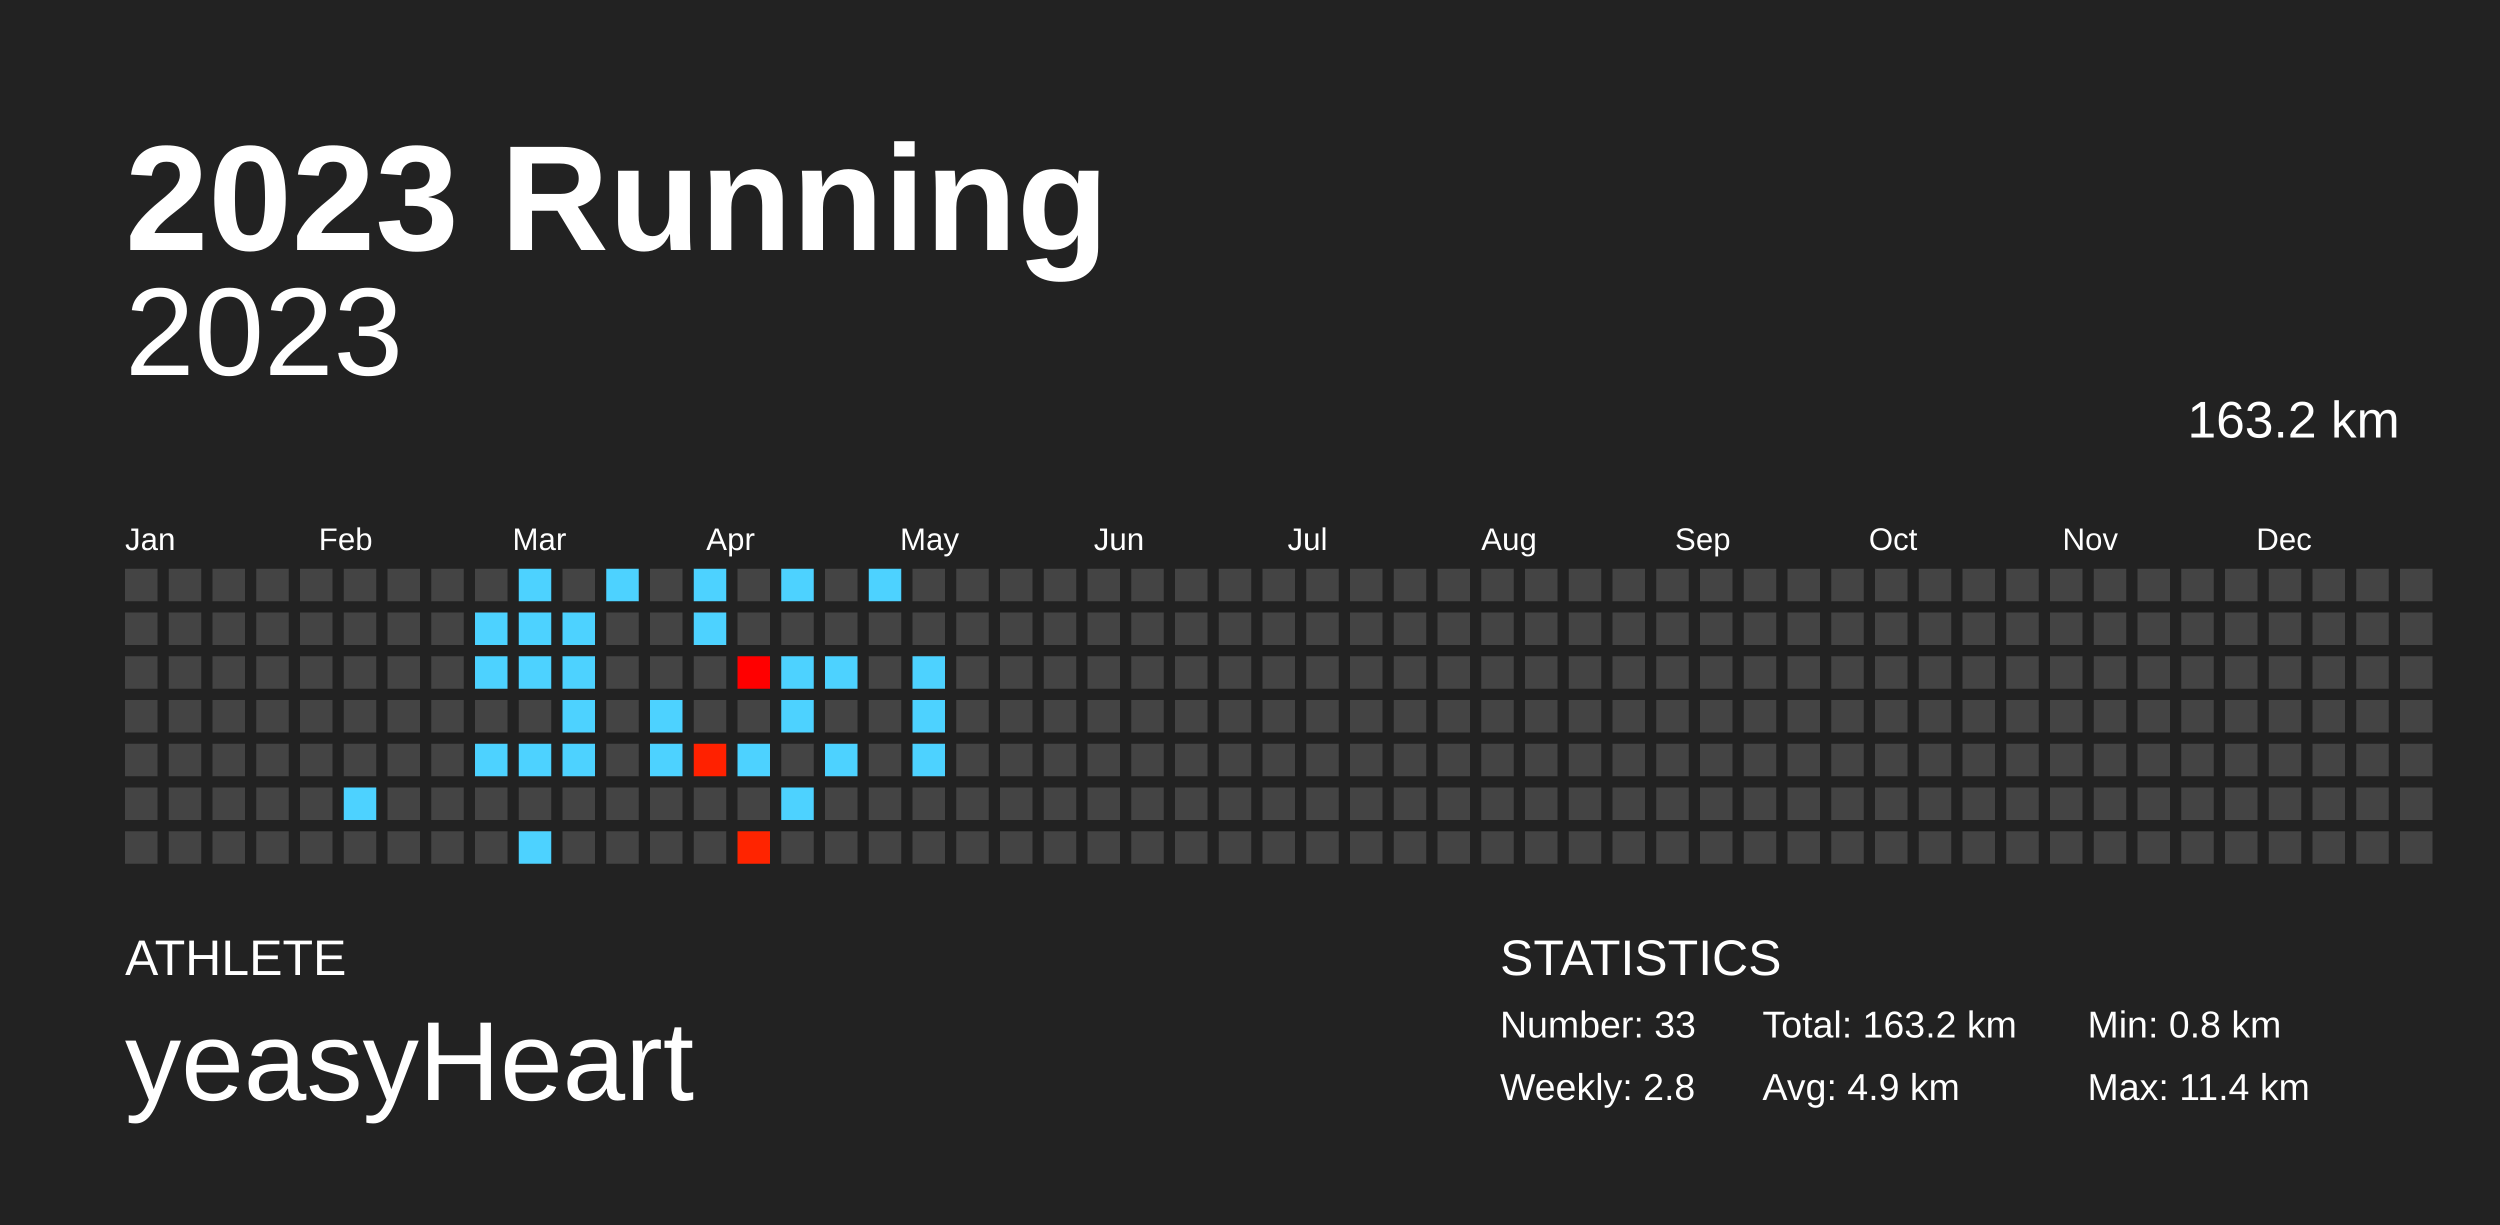
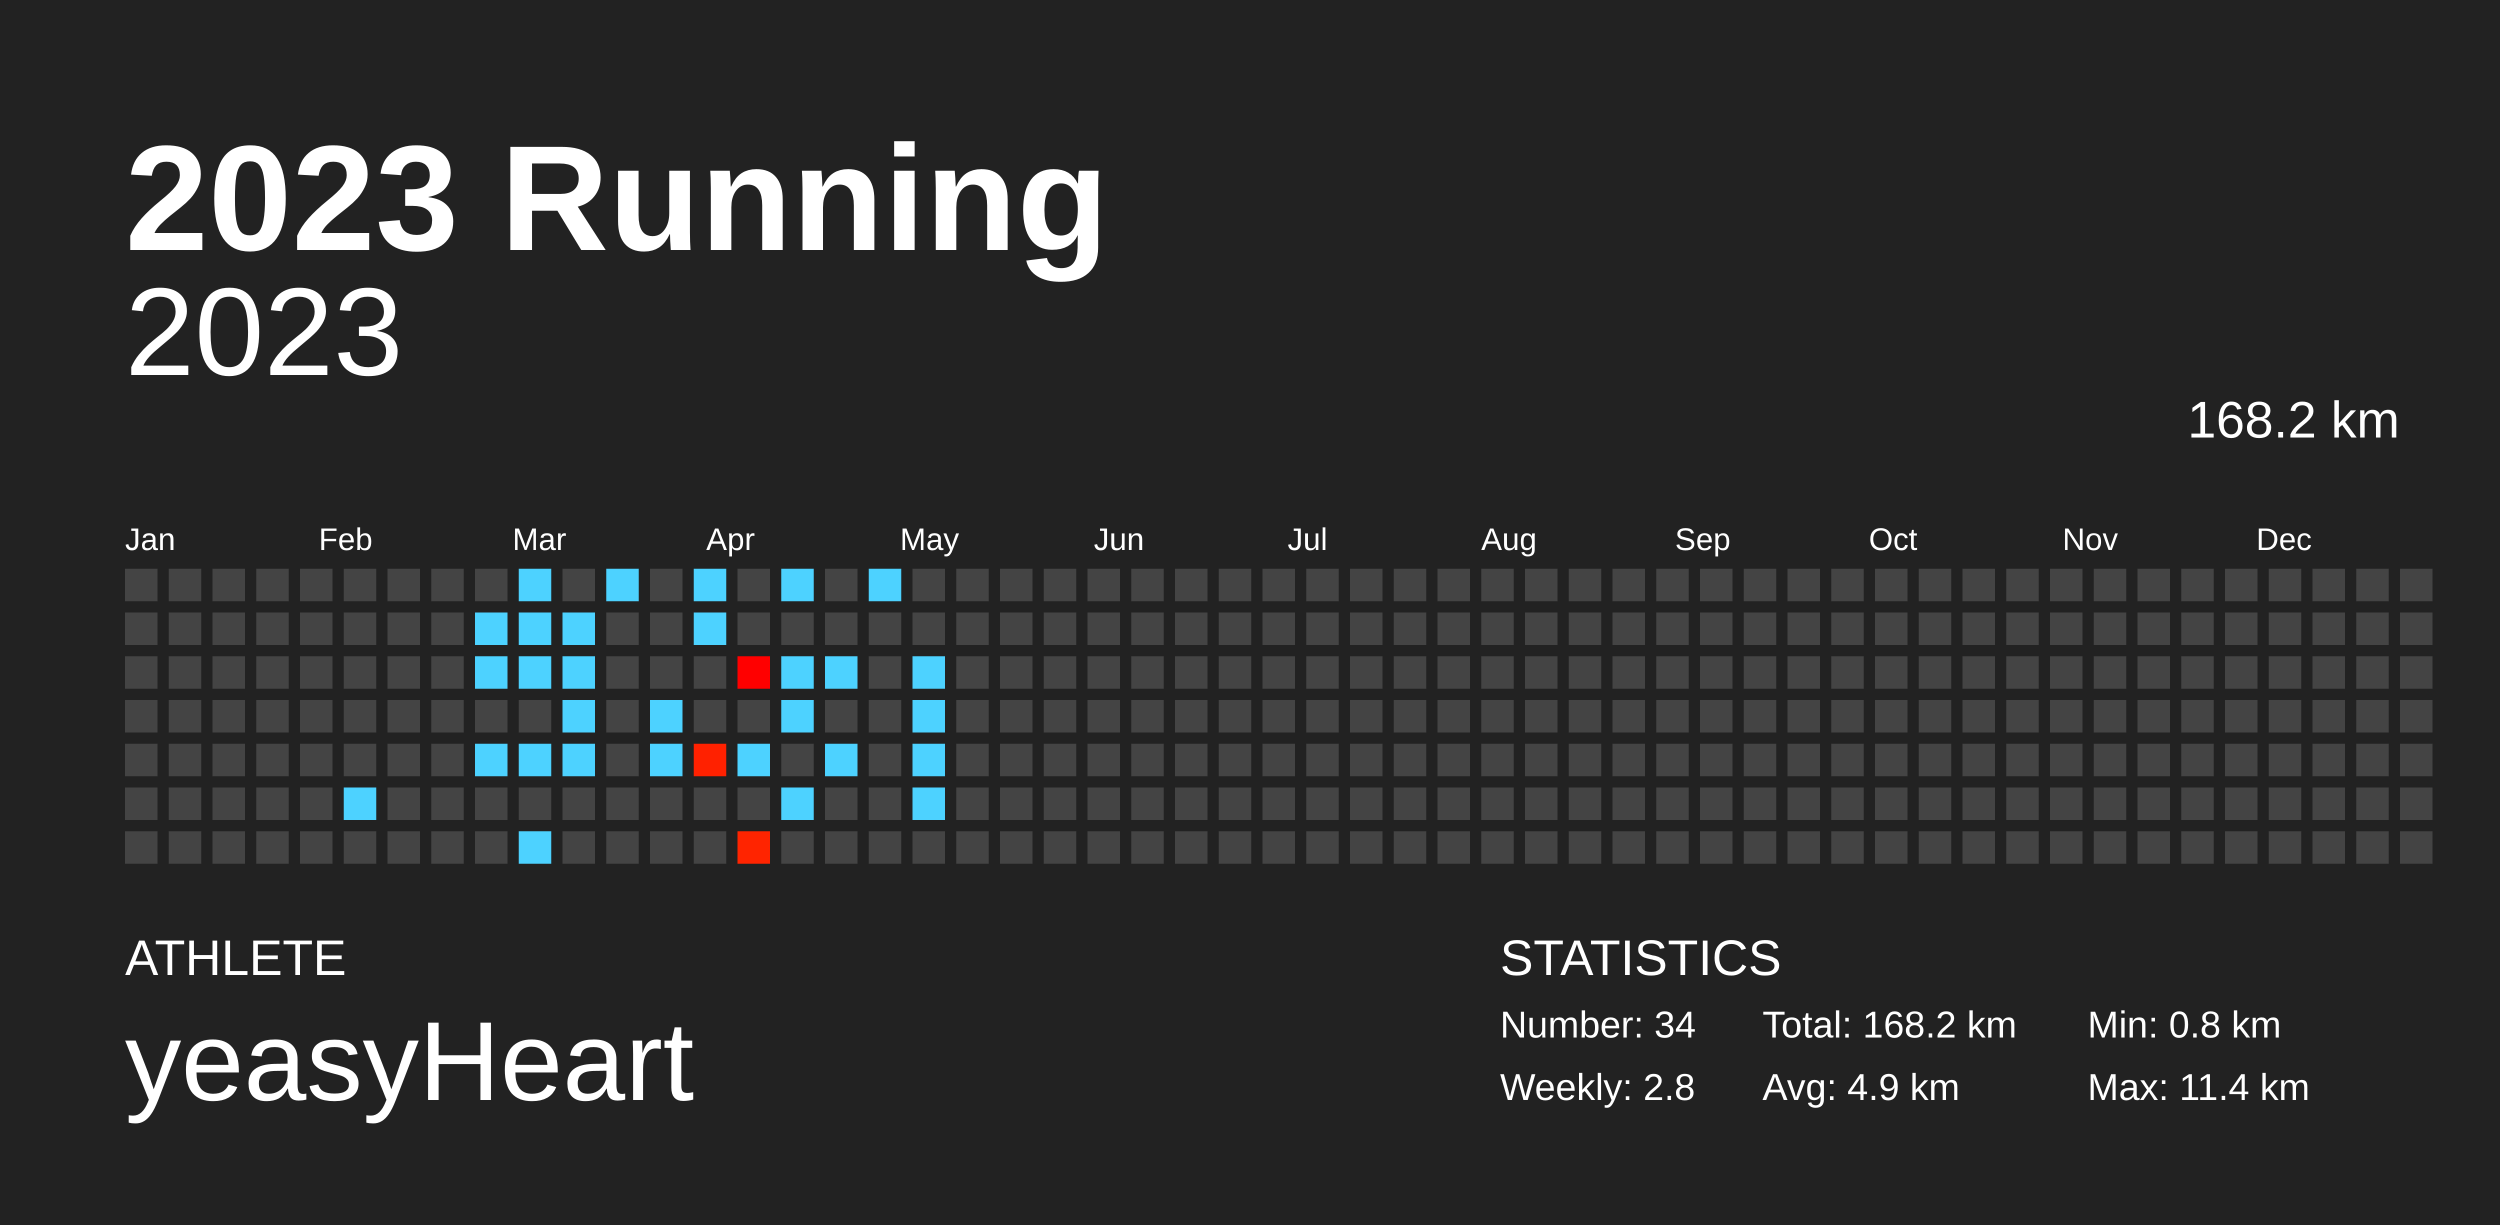
<svg xmlns="http://www.w3.org/2000/svg" baseProfile="full" height="98mm" version="1.1" viewBox="0,0,200,98" width="200mm">
  <defs />
  <rect fill="#222222" height="98" width="200" x="0" y="0" />
  <text fill="#FFFFFF" style="font-size:12px; font-family:Arial; font-weight:bold;" x="10" y="20">2023 Running</text>
  <text fill="#FFFFFF" style="font-size:4px; font-family:Arial" x="10" y="78">ATHLETE</text>
  <text fill="#FFFFFF" style="font-size:9px; font-family:Arial" x="10" y="88">yeasyHeart</text>
  <text fill="#FFFFFF" style="font-size:4px; font-family:Arial" x="120" y="78">STATISTICS</text>
-   <text fill="#FFFFFF" style="font-size:3px; font-family:Arial" x="120" y="83">Number: 33</text>
+   <text fill="#FFFFFF" style="font-size:3px; font-family:Arial" x="120" y="83">Number: 34</text>
  <text fill="#FFFFFF" style="font-size:3px; font-family:Arial" x="120" y="88">Weekly: 2.8</text>
-   <text fill="#FFFFFF" style="font-size:3px; font-family:Arial" x="141" y="83">Total: 163.2 km</text>
+   <text fill="#FFFFFF" style="font-size:3px; font-family:Arial" x="141" y="83">Total: 168.2 km</text>
  <text fill="#FFFFFF" style="font-size:3px; font-family:Arial" x="141" y="88">Avg: 4.9 km</text>
  <text fill="#FFFFFF" style="font-size:3px; font-family:Arial" x="167" y="83">Min: 0.8 km</text>
  <text fill="#FFFFFF" style="font-size:3px; font-family:Arial" x="167" y="88">Max: 11.4 km</text>
  <text alignment-baseline="hanging" fill="#FFFFFF" style="font-size:10.0px; font-family:Arial;" x="10" y="30">2023</text>
-   <text alignment-baseline="hanging" fill="#FFFFFF" style="font-size:4.125px; font-family:Arial;" x="175" y="35">163.2 km</text>
+   <text alignment-baseline="hanging" fill="#FFFFFF" style="font-size:4.125px; font-family:Arial;" x="175" y="35">168.2 km</text>
  <text fill="#FFFFFF" style="font-size:2.5px; font-family:Arial" x="10.0" y="44">Jan</text>
  <text fill="#FFFFFF" style="font-size:2.5px; font-family:Arial" x="25.5" y="44">Feb</text>
  <text fill="#FFFFFF" style="font-size:2.5px; font-family:Arial" x="41.0" y="44">Mar</text>
  <text fill="#FFFFFF" style="font-size:2.5px; font-family:Arial" x="56.5" y="44">Apr</text>
  <text fill="#FFFFFF" style="font-size:2.5px; font-family:Arial" x="72.0" y="44">May</text>
  <text fill="#FFFFFF" style="font-size:2.5px; font-family:Arial" x="87.5" y="44">Jun</text>
  <text fill="#FFFFFF" style="font-size:2.5px; font-family:Arial" x="103.0" y="44">Jul</text>
  <text fill="#FFFFFF" style="font-size:2.5px; font-family:Arial" x="118.5" y="44">Aug</text>
  <text fill="#FFFFFF" style="font-size:2.5px; font-family:Arial" x="134.0" y="44">Sep</text>
  <text fill="#FFFFFF" style="font-size:2.5px; font-family:Arial" x="149.5" y="44">Oct</text>
  <text fill="#FFFFFF" style="font-size:2.5px; font-family:Arial" x="165.0" y="44">Nov</text>
  <text fill="#FFFFFF" style="font-size:2.5px; font-family:Arial" x="180.5" y="44">Dec</text>
  <rect fill="#444444" height="2.6" width="2.6" x="10.0" y="45.5" />
  <rect fill="#444444" height="2.6" width="2.6" x="10.0" y="49.0" />
  <rect fill="#444444" height="2.6" width="2.6" x="10.0" y="52.5" />
  <rect fill="#444444" height="2.6" width="2.6" x="10.0" y="56.0" />
  <rect fill="#444444" height="2.6" width="2.6" x="10.0" y="59.5" />
  <rect fill="#444444" height="2.6" width="2.6" x="10.0" y="63.0" />
  <rect fill="#444444" height="2.6" width="2.6" x="10.0" y="66.5" />
  <rect fill="#444444" height="2.6" width="2.6" x="13.5" y="45.5" />
  <rect fill="#444444" height="2.6" width="2.6" x="13.5" y="49.0" />
  <rect fill="#444444" height="2.6" width="2.6" x="13.5" y="52.5" />
  <rect fill="#444444" height="2.6" width="2.6" x="13.5" y="56.0" />
  <rect fill="#444444" height="2.6" width="2.6" x="13.5" y="59.5" />
  <rect fill="#444444" height="2.6" width="2.6" x="13.5" y="63.0" />
  <rect fill="#444444" height="2.6" width="2.6" x="13.5" y="66.5" />
  <rect fill="#444444" height="2.6" width="2.6" x="17.0" y="45.5" />
  <rect fill="#444444" height="2.6" width="2.6" x="17.0" y="49.0" />
  <rect fill="#444444" height="2.6" width="2.6" x="17.0" y="52.5" />
  <rect fill="#444444" height="2.6" width="2.6" x="17.0" y="56.0" />
  <rect fill="#444444" height="2.6" width="2.6" x="17.0" y="59.5" />
  <rect fill="#444444" height="2.6" width="2.6" x="17.0" y="63.0" />
  <rect fill="#444444" height="2.6" width="2.6" x="17.0" y="66.5" />
  <rect fill="#444444" height="2.6" width="2.6" x="20.5" y="45.5" />
  <rect fill="#444444" height="2.6" width="2.6" x="20.5" y="49.0" />
  <rect fill="#444444" height="2.6" width="2.6" x="20.5" y="52.5" />
  <rect fill="#444444" height="2.6" width="2.6" x="20.5" y="56.0" />
  <rect fill="#444444" height="2.6" width="2.6" x="20.5" y="59.5" />
  <rect fill="#444444" height="2.6" width="2.6" x="20.5" y="63.0" />
  <rect fill="#444444" height="2.6" width="2.6" x="20.5" y="66.5" />
  <rect fill="#444444" height="2.6" width="2.6" x="24.0" y="45.5" />
  <rect fill="#444444" height="2.6" width="2.6" x="24.0" y="49.0" />
  <rect fill="#444444" height="2.6" width="2.6" x="24.0" y="52.5" />
  <rect fill="#444444" height="2.6" width="2.6" x="24.0" y="56.0" />
  <rect fill="#444444" height="2.6" width="2.6" x="24.0" y="59.5" />
  <rect fill="#444444" height="2.6" width="2.6" x="24.0" y="63.0" />
  <rect fill="#444444" height="2.6" width="2.6" x="24.0" y="66.5" />
  <rect fill="#444444" height="2.6" width="2.6" x="27.5" y="45.5" />
  <rect fill="#444444" height="2.6" width="2.6" x="27.5" y="49.0" />
  <rect fill="#444444" height="2.6" width="2.6" x="27.5" y="52.5" />
  <rect fill="#444444" height="2.6" width="2.6" x="27.5" y="56.0" />
  <rect fill="#444444" height="2.6" width="2.6" x="27.5" y="59.5" />
  <rect fill="#4dd2ff" height="2.6" width="2.6" x="27.5" y="63.0" />
  <rect fill="#444444" height="2.6" width="2.6" x="27.5" y="66.5" />
  <rect fill="#444444" height="2.6" width="2.6" x="31.0" y="45.5" />
  <rect fill="#444444" height="2.6" width="2.6" x="31.0" y="49.0" />
  <rect fill="#444444" height="2.6" width="2.6" x="31.0" y="52.5" />
  <rect fill="#444444" height="2.6" width="2.6" x="31.0" y="56.0" />
  <rect fill="#444444" height="2.6" width="2.6" x="31.0" y="59.5" />
  <rect fill="#444444" height="2.6" width="2.6" x="31.0" y="63.0" />
  <rect fill="#444444" height="2.6" width="2.6" x="31.0" y="66.5" />
  <rect fill="#444444" height="2.6" width="2.6" x="34.5" y="45.5" />
  <rect fill="#444444" height="2.6" width="2.6" x="34.5" y="49.0" />
  <rect fill="#444444" height="2.6" width="2.6" x="34.5" y="52.5" />
  <rect fill="#444444" height="2.6" width="2.6" x="34.5" y="56.0" />
  <rect fill="#444444" height="2.6" width="2.6" x="34.5" y="59.5" />
  <rect fill="#444444" height="2.6" width="2.6" x="34.5" y="63.0" />
  <rect fill="#444444" height="2.6" width="2.6" x="34.5" y="66.5" />
  <rect fill="#444444" height="2.6" width="2.6" x="38.0" y="45.5" />
  <rect fill="#4dd2ff" height="2.6" width="2.6" x="38.0" y="49.0" />
  <rect fill="#4dd2ff" height="2.6" width="2.6" x="38.0" y="52.5" />
  <rect fill="#444444" height="2.6" width="2.6" x="38.0" y="56.0" />
  <rect fill="#4dd2ff" height="2.6" width="2.6" x="38.0" y="59.5" />
  <rect fill="#444444" height="2.6" width="2.6" x="38.0" y="63.0" />
  <rect fill="#444444" height="2.6" width="2.6" x="38.0" y="66.5" />
  <rect fill="#4dd2ff" height="2.6" width="2.6" x="41.5" y="45.5" />
  <rect fill="#4dd2ff" height="2.6" width="2.6" x="41.5" y="49.0" />
  <rect fill="#4dd2ff" height="2.6" width="2.6" x="41.5" y="52.5" />
  <rect fill="#444444" height="2.6" width="2.6" x="41.5" y="56.0" />
  <rect fill="#4dd2ff" height="2.6" width="2.6" x="41.5" y="59.5" />
  <rect fill="#444444" height="2.6" width="2.6" x="41.5" y="63.0" />
  <rect fill="#4dd2ff" height="2.6" width="2.6" x="41.5" y="66.5" />
  <rect fill="#444444" height="2.6" width="2.6" x="45.0" y="45.5" />
  <rect fill="#4dd2ff" height="2.6" width="2.6" x="45.0" y="49.0" />
  <rect fill="#4dd2ff" height="2.6" width="2.6" x="45.0" y="52.5" />
  <rect fill="#4dd2ff" height="2.6" width="2.6" x="45.0" y="56.0" />
  <rect fill="#4dd2ff" height="2.6" width="2.6" x="45.0" y="59.5" />
  <rect fill="#444444" height="2.6" width="2.6" x="45.0" y="63.0" />
  <rect fill="#444444" height="2.6" width="2.6" x="45.0" y="66.5" />
  <rect fill="#4dd2ff" height="2.6" width="2.6" x="48.5" y="45.5" />
  <rect fill="#444444" height="2.6" width="2.6" x="48.5" y="49.0" />
  <rect fill="#444444" height="2.6" width="2.6" x="48.5" y="52.5" />
  <rect fill="#444444" height="2.6" width="2.6" x="48.5" y="56.0" />
  <rect fill="#444444" height="2.6" width="2.6" x="48.5" y="59.5" />
  <rect fill="#444444" height="2.6" width="2.6" x="48.5" y="63.0" />
  <rect fill="#444444" height="2.6" width="2.6" x="48.5" y="66.5" />
  <rect fill="#444444" height="2.6" width="2.6" x="52.0" y="45.5" />
  <rect fill="#444444" height="2.6" width="2.6" x="52.0" y="49.0" />
  <rect fill="#444444" height="2.6" width="2.6" x="52.0" y="52.5" />
  <rect fill="#4dd2ff" height="2.6" width="2.6" x="52.0" y="56.0" />
  <rect fill="#4dd2ff" height="2.6" width="2.6" x="52.0" y="59.5" />
  <rect fill="#444444" height="2.6" width="2.6" x="52.0" y="63.0" />
  <rect fill="#444444" height="2.6" width="2.6" x="52.0" y="66.5" />
  <rect fill="#4dd2ff" height="2.6" width="2.6" x="55.5" y="45.5" />
  <rect fill="#4dd2ff" height="2.6" width="2.6" x="55.5" y="49.0" />
  <rect fill="#444444" height="2.6" width="2.6" x="55.5" y="52.5" />
  <rect fill="#444444" height="2.6" width="2.6" x="55.5" y="56.0" />
  <rect fill="#ff2100" height="2.6" width="2.6" x="55.5" y="59.5" />
  <rect fill="#444444" height="2.6" width="2.6" x="55.5" y="63.0" />
  <rect fill="#444444" height="2.6" width="2.6" x="55.5" y="66.5" />
  <rect fill="#444444" height="2.6" width="2.6" x="59.0" y="45.5" />
  <rect fill="#444444" height="2.6" width="2.6" x="59.0" y="49.0" />
  <rect fill="#ff0000" height="2.6" width="2.6" x="59.0" y="52.5" />
  <rect fill="#444444" height="2.6" width="2.6" x="59.0" y="56.0" />
  <rect fill="#4dd2ff" height="2.6" width="2.6" x="59.0" y="59.5" />
  <rect fill="#444444" height="2.6" width="2.6" x="59.0" y="63.0" />
  <rect fill="#ff2400" height="2.6" width="2.6" x="59.0" y="66.5" />
  <rect fill="#4dd2ff" height="2.6" width="2.6" x="62.5" y="45.5" />
  <rect fill="#444444" height="2.6" width="2.6" x="62.5" y="49.0" />
  <rect fill="#4dd2ff" height="2.6" width="2.6" x="62.5" y="52.5" />
  <rect fill="#4dd2ff" height="2.6" width="2.6" x="62.5" y="56.0" />
  <rect fill="#444444" height="2.6" width="2.6" x="62.5" y="59.5" />
  <rect fill="#4dd2ff" height="2.6" width="2.6" x="62.5" y="63.0" />
  <rect fill="#444444" height="2.6" width="2.6" x="62.5" y="66.5" />
  <rect fill="#444444" height="2.6" width="2.6" x="66.0" y="45.5" />
  <rect fill="#444444" height="2.6" width="2.6" x="66.0" y="49.0" />
  <rect fill="#4dd2ff" height="2.6" width="2.6" x="66.0" y="52.5" />
  <rect fill="#444444" height="2.6" width="2.6" x="66.0" y="56.0" />
  <rect fill="#4dd2ff" height="2.6" width="2.6" x="66.0" y="59.5" />
  <rect fill="#444444" height="2.6" width="2.6" x="66.0" y="63.0" />
  <rect fill="#444444" height="2.6" width="2.6" x="66.0" y="66.5" />
  <rect fill="#4dd2ff" height="2.6" width="2.6" x="69.5" y="45.5" />
  <rect fill="#444444" height="2.6" width="2.6" x="69.5" y="49.0" />
  <rect fill="#444444" height="2.6" width="2.6" x="69.5" y="52.5" />
  <rect fill="#444444" height="2.6" width="2.6" x="69.5" y="56.0" />
  <rect fill="#444444" height="2.6" width="2.6" x="69.5" y="59.5" />
  <rect fill="#444444" height="2.6" width="2.6" x="69.5" y="63.0" />
  <rect fill="#444444" height="2.6" width="2.6" x="69.5" y="66.5" />
  <rect fill="#444444" height="2.6" width="2.6" x="73.0" y="45.5" />
  <rect fill="#444444" height="2.6" width="2.6" x="73.0" y="49.0" />
  <rect fill="#4dd2ff" height="2.6" width="2.6" x="73.0" y="52.5" />
  <rect fill="#4dd2ff" height="2.6" width="2.6" x="73.0" y="56.0" />
  <rect fill="#4dd2ff" height="2.6" width="2.6" x="73.0" y="59.5" />
-   <rect fill="#444444" height="2.6" width="2.6" x="73.0" y="63.0" />
+   <rect fill="#4dd2ff" height="2.6" width="2.6" x="73.0" y="63.0" />
  <rect fill="#444444" height="2.6" width="2.6" x="73.0" y="66.5" />
  <rect fill="#444444" height="2.6" width="2.6" x="76.5" y="45.5" />
  <rect fill="#444444" height="2.6" width="2.6" x="76.5" y="49.0" />
  <rect fill="#444444" height="2.6" width="2.6" x="76.5" y="52.5" />
  <rect fill="#444444" height="2.6" width="2.6" x="76.5" y="56.0" />
  <rect fill="#444444" height="2.6" width="2.6" x="76.5" y="59.5" />
  <rect fill="#444444" height="2.6" width="2.6" x="76.5" y="63.0" />
  <rect fill="#444444" height="2.6" width="2.6" x="76.5" y="66.5" />
  <rect fill="#444444" height="2.6" width="2.6" x="80.0" y="45.5" />
  <rect fill="#444444" height="2.6" width="2.6" x="80.0" y="49.0" />
  <rect fill="#444444" height="2.6" width="2.6" x="80.0" y="52.5" />
  <rect fill="#444444" height="2.6" width="2.6" x="80.0" y="56.0" />
  <rect fill="#444444" height="2.6" width="2.6" x="80.0" y="59.5" />
  <rect fill="#444444" height="2.6" width="2.6" x="80.0" y="63.0" />
  <rect fill="#444444" height="2.6" width="2.6" x="80.0" y="66.5" />
  <rect fill="#444444" height="2.6" width="2.6" x="83.5" y="45.5" />
  <rect fill="#444444" height="2.6" width="2.6" x="83.5" y="49.0" />
  <rect fill="#444444" height="2.6" width="2.6" x="83.5" y="52.5" />
  <rect fill="#444444" height="2.6" width="2.6" x="83.5" y="56.0" />
  <rect fill="#444444" height="2.6" width="2.6" x="83.5" y="59.5" />
  <rect fill="#444444" height="2.6" width="2.6" x="83.5" y="63.0" />
  <rect fill="#444444" height="2.6" width="2.6" x="83.5" y="66.5" />
  <rect fill="#444444" height="2.6" width="2.6" x="87.0" y="45.5" />
  <rect fill="#444444" height="2.6" width="2.6" x="87.0" y="49.0" />
  <rect fill="#444444" height="2.6" width="2.6" x="87.0" y="52.5" />
  <rect fill="#444444" height="2.6" width="2.6" x="87.0" y="56.0" />
  <rect fill="#444444" height="2.6" width="2.6" x="87.0" y="59.5" />
  <rect fill="#444444" height="2.6" width="2.6" x="87.0" y="63.0" />
  <rect fill="#444444" height="2.6" width="2.6" x="87.0" y="66.5" />
  <rect fill="#444444" height="2.6" width="2.6" x="90.5" y="45.5" />
  <rect fill="#444444" height="2.6" width="2.6" x="90.5" y="49.0" />
  <rect fill="#444444" height="2.6" width="2.6" x="90.5" y="52.5" />
  <rect fill="#444444" height="2.6" width="2.6" x="90.5" y="56.0" />
  <rect fill="#444444" height="2.6" width="2.6" x="90.5" y="59.5" />
  <rect fill="#444444" height="2.6" width="2.6" x="90.5" y="63.0" />
  <rect fill="#444444" height="2.6" width="2.6" x="90.5" y="66.5" />
  <rect fill="#444444" height="2.6" width="2.6" x="94.0" y="45.5" />
  <rect fill="#444444" height="2.6" width="2.6" x="94.0" y="49.0" />
  <rect fill="#444444" height="2.6" width="2.6" x="94.0" y="52.5" />
  <rect fill="#444444" height="2.6" width="2.6" x="94.0" y="56.0" />
  <rect fill="#444444" height="2.6" width="2.6" x="94.0" y="59.5" />
  <rect fill="#444444" height="2.6" width="2.6" x="94.0" y="63.0" />
  <rect fill="#444444" height="2.6" width="2.6" x="94.0" y="66.5" />
  <rect fill="#444444" height="2.6" width="2.6" x="97.5" y="45.5" />
  <rect fill="#444444" height="2.6" width="2.6" x="97.5" y="49.0" />
  <rect fill="#444444" height="2.6" width="2.6" x="97.5" y="52.5" />
  <rect fill="#444444" height="2.6" width="2.6" x="97.5" y="56.0" />
  <rect fill="#444444" height="2.6" width="2.6" x="97.5" y="59.5" />
  <rect fill="#444444" height="2.6" width="2.6" x="97.5" y="63.0" />
  <rect fill="#444444" height="2.6" width="2.6" x="97.5" y="66.5" />
  <rect fill="#444444" height="2.6" width="2.6" x="101.0" y="45.5" />
  <rect fill="#444444" height="2.6" width="2.6" x="101.0" y="49.0" />
  <rect fill="#444444" height="2.6" width="2.6" x="101.0" y="52.5" />
  <rect fill="#444444" height="2.6" width="2.6" x="101.0" y="56.0" />
  <rect fill="#444444" height="2.6" width="2.6" x="101.0" y="59.5" />
  <rect fill="#444444" height="2.6" width="2.6" x="101.0" y="63.0" />
  <rect fill="#444444" height="2.6" width="2.6" x="101.0" y="66.5" />
  <rect fill="#444444" height="2.6" width="2.6" x="104.5" y="45.5" />
  <rect fill="#444444" height="2.6" width="2.6" x="104.5" y="49.0" />
  <rect fill="#444444" height="2.6" width="2.6" x="104.5" y="52.5" />
  <rect fill="#444444" height="2.6" width="2.6" x="104.5" y="56.0" />
  <rect fill="#444444" height="2.6" width="2.6" x="104.5" y="59.5" />
  <rect fill="#444444" height="2.6" width="2.6" x="104.5" y="63.0" />
  <rect fill="#444444" height="2.6" width="2.6" x="104.5" y="66.5" />
  <rect fill="#444444" height="2.6" width="2.6" x="108.0" y="45.5" />
  <rect fill="#444444" height="2.6" width="2.6" x="108.0" y="49.0" />
  <rect fill="#444444" height="2.6" width="2.6" x="108.0" y="52.5" />
  <rect fill="#444444" height="2.6" width="2.6" x="108.0" y="56.0" />
  <rect fill="#444444" height="2.6" width="2.6" x="108.0" y="59.5" />
  <rect fill="#444444" height="2.6" width="2.6" x="108.0" y="63.0" />
  <rect fill="#444444" height="2.6" width="2.6" x="108.0" y="66.5" />
  <rect fill="#444444" height="2.6" width="2.6" x="111.5" y="45.5" />
  <rect fill="#444444" height="2.6" width="2.6" x="111.5" y="49.0" />
  <rect fill="#444444" height="2.6" width="2.6" x="111.5" y="52.5" />
  <rect fill="#444444" height="2.6" width="2.6" x="111.5" y="56.0" />
  <rect fill="#444444" height="2.6" width="2.6" x="111.5" y="59.5" />
  <rect fill="#444444" height="2.6" width="2.6" x="111.5" y="63.0" />
  <rect fill="#444444" height="2.6" width="2.6" x="111.5" y="66.5" />
  <rect fill="#444444" height="2.6" width="2.6" x="115.0" y="45.5" />
  <rect fill="#444444" height="2.6" width="2.6" x="115.0" y="49.0" />
  <rect fill="#444444" height="2.6" width="2.6" x="115.0" y="52.5" />
  <rect fill="#444444" height="2.6" width="2.6" x="115.0" y="56.0" />
  <rect fill="#444444" height="2.6" width="2.6" x="115.0" y="59.5" />
  <rect fill="#444444" height="2.6" width="2.6" x="115.0" y="63.0" />
  <rect fill="#444444" height="2.6" width="2.6" x="115.0" y="66.5" />
  <rect fill="#444444" height="2.6" width="2.6" x="118.5" y="45.5" />
  <rect fill="#444444" height="2.6" width="2.6" x="118.5" y="49.0" />
  <rect fill="#444444" height="2.6" width="2.6" x="118.5" y="52.5" />
  <rect fill="#444444" height="2.6" width="2.6" x="118.5" y="56.0" />
  <rect fill="#444444" height="2.6" width="2.6" x="118.5" y="59.5" />
  <rect fill="#444444" height="2.6" width="2.6" x="118.5" y="63.0" />
  <rect fill="#444444" height="2.6" width="2.6" x="118.5" y="66.5" />
  <rect fill="#444444" height="2.6" width="2.6" x="122.0" y="45.5" />
  <rect fill="#444444" height="2.6" width="2.6" x="122.0" y="49.0" />
  <rect fill="#444444" height="2.6" width="2.6" x="122.0" y="52.5" />
  <rect fill="#444444" height="2.6" width="2.6" x="122.0" y="56.0" />
  <rect fill="#444444" height="2.6" width="2.6" x="122.0" y="59.5" />
  <rect fill="#444444" height="2.6" width="2.6" x="122.0" y="63.0" />
  <rect fill="#444444" height="2.6" width="2.6" x="122.0" y="66.5" />
  <rect fill="#444444" height="2.6" width="2.6" x="125.5" y="45.5" />
  <rect fill="#444444" height="2.6" width="2.6" x="125.5" y="49.0" />
  <rect fill="#444444" height="2.6" width="2.6" x="125.5" y="52.5" />
  <rect fill="#444444" height="2.6" width="2.6" x="125.5" y="56.0" />
  <rect fill="#444444" height="2.6" width="2.6" x="125.5" y="59.5" />
  <rect fill="#444444" height="2.6" width="2.6" x="125.5" y="63.0" />
  <rect fill="#444444" height="2.6" width="2.6" x="125.5" y="66.5" />
  <rect fill="#444444" height="2.6" width="2.6" x="129.0" y="45.5" />
  <rect fill="#444444" height="2.6" width="2.6" x="129.0" y="49.0" />
  <rect fill="#444444" height="2.6" width="2.6" x="129.0" y="52.5" />
  <rect fill="#444444" height="2.6" width="2.6" x="129.0" y="56.0" />
  <rect fill="#444444" height="2.6" width="2.6" x="129.0" y="59.5" />
  <rect fill="#444444" height="2.6" width="2.6" x="129.0" y="63.0" />
  <rect fill="#444444" height="2.6" width="2.6" x="129.0" y="66.5" />
  <rect fill="#444444" height="2.6" width="2.6" x="132.5" y="45.5" />
  <rect fill="#444444" height="2.6" width="2.6" x="132.5" y="49.0" />
  <rect fill="#444444" height="2.6" width="2.6" x="132.5" y="52.5" />
  <rect fill="#444444" height="2.6" width="2.6" x="132.5" y="56.0" />
  <rect fill="#444444" height="2.6" width="2.6" x="132.5" y="59.5" />
  <rect fill="#444444" height="2.6" width="2.6" x="132.5" y="63.0" />
  <rect fill="#444444" height="2.6" width="2.6" x="132.5" y="66.5" />
  <rect fill="#444444" height="2.6" width="2.6" x="136.0" y="45.5" />
  <rect fill="#444444" height="2.6" width="2.6" x="136.0" y="49.0" />
  <rect fill="#444444" height="2.6" width="2.6" x="136.0" y="52.5" />
  <rect fill="#444444" height="2.6" width="2.6" x="136.0" y="56.0" />
  <rect fill="#444444" height="2.6" width="2.6" x="136.0" y="59.5" />
  <rect fill="#444444" height="2.6" width="2.6" x="136.0" y="63.0" />
  <rect fill="#444444" height="2.6" width="2.6" x="136.0" y="66.5" />
  <rect fill="#444444" height="2.6" width="2.6" x="139.5" y="45.5" />
  <rect fill="#444444" height="2.6" width="2.6" x="139.5" y="49.0" />
  <rect fill="#444444" height="2.6" width="2.6" x="139.5" y="52.5" />
  <rect fill="#444444" height="2.6" width="2.6" x="139.5" y="56.0" />
  <rect fill="#444444" height="2.6" width="2.6" x="139.5" y="59.5" />
  <rect fill="#444444" height="2.6" width="2.6" x="139.5" y="63.0" />
  <rect fill="#444444" height="2.6" width="2.6" x="139.5" y="66.5" />
  <rect fill="#444444" height="2.6" width="2.6" x="143.0" y="45.5" />
  <rect fill="#444444" height="2.6" width="2.6" x="143.0" y="49.0" />
  <rect fill="#444444" height="2.6" width="2.6" x="143.0" y="52.5" />
  <rect fill="#444444" height="2.6" width="2.6" x="143.0" y="56.0" />
  <rect fill="#444444" height="2.6" width="2.6" x="143.0" y="59.5" />
  <rect fill="#444444" height="2.6" width="2.6" x="143.0" y="63.0" />
  <rect fill="#444444" height="2.6" width="2.6" x="143.0" y="66.5" />
  <rect fill="#444444" height="2.6" width="2.6" x="146.5" y="45.5" />
  <rect fill="#444444" height="2.6" width="2.6" x="146.5" y="49.0" />
  <rect fill="#444444" height="2.6" width="2.6" x="146.5" y="52.5" />
  <rect fill="#444444" height="2.6" width="2.6" x="146.5" y="56.0" />
  <rect fill="#444444" height="2.6" width="2.6" x="146.5" y="59.5" />
  <rect fill="#444444" height="2.6" width="2.6" x="146.5" y="63.0" />
  <rect fill="#444444" height="2.6" width="2.6" x="146.5" y="66.5" />
  <rect fill="#444444" height="2.6" width="2.6" x="150.0" y="45.5" />
  <rect fill="#444444" height="2.6" width="2.6" x="150.0" y="49.0" />
  <rect fill="#444444" height="2.6" width="2.6" x="150.0" y="52.5" />
  <rect fill="#444444" height="2.6" width="2.6" x="150.0" y="56.0" />
  <rect fill="#444444" height="2.6" width="2.6" x="150.0" y="59.5" />
  <rect fill="#444444" height="2.6" width="2.6" x="150.0" y="63.0" />
  <rect fill="#444444" height="2.6" width="2.6" x="150.0" y="66.5" />
  <rect fill="#444444" height="2.6" width="2.6" x="153.5" y="45.5" />
  <rect fill="#444444" height="2.6" width="2.6" x="153.5" y="49.0" />
  <rect fill="#444444" height="2.6" width="2.6" x="153.5" y="52.5" />
  <rect fill="#444444" height="2.6" width="2.6" x="153.5" y="56.0" />
  <rect fill="#444444" height="2.6" width="2.6" x="153.5" y="59.5" />
  <rect fill="#444444" height="2.6" width="2.6" x="153.5" y="63.0" />
  <rect fill="#444444" height="2.6" width="2.6" x="153.5" y="66.5" />
  <rect fill="#444444" height="2.6" width="2.6" x="157.0" y="45.5" />
  <rect fill="#444444" height="2.6" width="2.6" x="157.0" y="49.0" />
  <rect fill="#444444" height="2.6" width="2.6" x="157.0" y="52.5" />
  <rect fill="#444444" height="2.6" width="2.6" x="157.0" y="56.0" />
  <rect fill="#444444" height="2.6" width="2.6" x="157.0" y="59.5" />
  <rect fill="#444444" height="2.6" width="2.6" x="157.0" y="63.0" />
  <rect fill="#444444" height="2.6" width="2.6" x="157.0" y="66.5" />
  <rect fill="#444444" height="2.6" width="2.6" x="160.5" y="45.5" />
  <rect fill="#444444" height="2.6" width="2.6" x="160.5" y="49.0" />
  <rect fill="#444444" height="2.6" width="2.6" x="160.5" y="52.5" />
  <rect fill="#444444" height="2.6" width="2.6" x="160.5" y="56.0" />
  <rect fill="#444444" height="2.6" width="2.6" x="160.5" y="59.5" />
  <rect fill="#444444" height="2.6" width="2.6" x="160.5" y="63.0" />
  <rect fill="#444444" height="2.6" width="2.6" x="160.5" y="66.5" />
  <rect fill="#444444" height="2.6" width="2.6" x="164.0" y="45.5" />
  <rect fill="#444444" height="2.6" width="2.6" x="164.0" y="49.0" />
  <rect fill="#444444" height="2.6" width="2.6" x="164.0" y="52.5" />
  <rect fill="#444444" height="2.6" width="2.6" x="164.0" y="56.0" />
  <rect fill="#444444" height="2.6" width="2.6" x="164.0" y="59.5" />
  <rect fill="#444444" height="2.6" width="2.6" x="164.0" y="63.0" />
  <rect fill="#444444" height="2.6" width="2.6" x="164.0" y="66.5" />
  <rect fill="#444444" height="2.6" width="2.6" x="167.5" y="45.5" />
  <rect fill="#444444" height="2.6" width="2.6" x="167.5" y="49.0" />
  <rect fill="#444444" height="2.6" width="2.6" x="167.5" y="52.5" />
  <rect fill="#444444" height="2.6" width="2.6" x="167.5" y="56.0" />
  <rect fill="#444444" height="2.6" width="2.6" x="167.5" y="59.5" />
  <rect fill="#444444" height="2.6" width="2.6" x="167.5" y="63.0" />
  <rect fill="#444444" height="2.6" width="2.6" x="167.5" y="66.5" />
  <rect fill="#444444" height="2.6" width="2.6" x="171.0" y="45.5" />
  <rect fill="#444444" height="2.6" width="2.6" x="171.0" y="49.0" />
  <rect fill="#444444" height="2.6" width="2.6" x="171.0" y="52.5" />
  <rect fill="#444444" height="2.6" width="2.6" x="171.0" y="56.0" />
  <rect fill="#444444" height="2.6" width="2.6" x="171.0" y="59.5" />
  <rect fill="#444444" height="2.6" width="2.6" x="171.0" y="63.0" />
  <rect fill="#444444" height="2.6" width="2.6" x="171.0" y="66.5" />
  <rect fill="#444444" height="2.6" width="2.6" x="174.5" y="45.5" />
  <rect fill="#444444" height="2.6" width="2.6" x="174.5" y="49.0" />
  <rect fill="#444444" height="2.6" width="2.6" x="174.5" y="52.5" />
  <rect fill="#444444" height="2.6" width="2.6" x="174.5" y="56.0" />
  <rect fill="#444444" height="2.6" width="2.6" x="174.5" y="59.5" />
  <rect fill="#444444" height="2.6" width="2.6" x="174.5" y="63.0" />
  <rect fill="#444444" height="2.6" width="2.6" x="174.5" y="66.5" />
  <rect fill="#444444" height="2.6" width="2.6" x="178.0" y="45.5" />
  <rect fill="#444444" height="2.6" width="2.6" x="178.0" y="49.0" />
  <rect fill="#444444" height="2.6" width="2.6" x="178.0" y="52.5" />
  <rect fill="#444444" height="2.6" width="2.6" x="178.0" y="56.0" />
  <rect fill="#444444" height="2.6" width="2.6" x="178.0" y="59.5" />
  <rect fill="#444444" height="2.6" width="2.6" x="178.0" y="63.0" />
  <rect fill="#444444" height="2.6" width="2.6" x="178.0" y="66.5" />
  <rect fill="#444444" height="2.6" width="2.6" x="181.5" y="45.5" />
  <rect fill="#444444" height="2.6" width="2.6" x="181.5" y="49.0" />
  <rect fill="#444444" height="2.6" width="2.6" x="181.5" y="52.5" />
  <rect fill="#444444" height="2.6" width="2.6" x="181.5" y="56.0" />
  <rect fill="#444444" height="2.6" width="2.6" x="181.5" y="59.5" />
  <rect fill="#444444" height="2.6" width="2.6" x="181.5" y="63.0" />
  <rect fill="#444444" height="2.6" width="2.6" x="181.5" y="66.5" />
  <rect fill="#444444" height="2.6" width="2.6" x="185.0" y="45.5" />
  <rect fill="#444444" height="2.6" width="2.6" x="185.0" y="49.0" />
  <rect fill="#444444" height="2.6" width="2.6" x="185.0" y="52.5" />
  <rect fill="#444444" height="2.6" width="2.6" x="185.0" y="56.0" />
  <rect fill="#444444" height="2.6" width="2.6" x="185.0" y="59.5" />
  <rect fill="#444444" height="2.6" width="2.6" x="185.0" y="63.0" />
  <rect fill="#444444" height="2.6" width="2.6" x="185.0" y="66.5" />
  <rect fill="#444444" height="2.6" width="2.6" x="188.5" y="45.5" />
  <rect fill="#444444" height="2.6" width="2.6" x="188.5" y="49.0" />
  <rect fill="#444444" height="2.6" width="2.6" x="188.5" y="52.5" />
  <rect fill="#444444" height="2.6" width="2.6" x="188.5" y="56.0" />
  <rect fill="#444444" height="2.6" width="2.6" x="188.5" y="59.5" />
  <rect fill="#444444" height="2.6" width="2.6" x="188.5" y="63.0" />
  <rect fill="#444444" height="2.6" width="2.6" x="188.5" y="66.5" />
  <rect fill="#444444" height="2.6" width="2.6" x="192.0" y="45.5" />
  <rect fill="#444444" height="2.6" width="2.6" x="192.0" y="49.0" />
  <rect fill="#444444" height="2.6" width="2.6" x="192.0" y="52.5" />
  <rect fill="#444444" height="2.6" width="2.6" x="192.0" y="56.0" />
  <rect fill="#444444" height="2.6" width="2.6" x="192.0" y="59.5" />
  <rect fill="#444444" height="2.6" width="2.6" x="192.0" y="63.0" />
  <rect fill="#444444" height="2.6" width="2.6" x="192.0" y="66.5" />
</svg>
